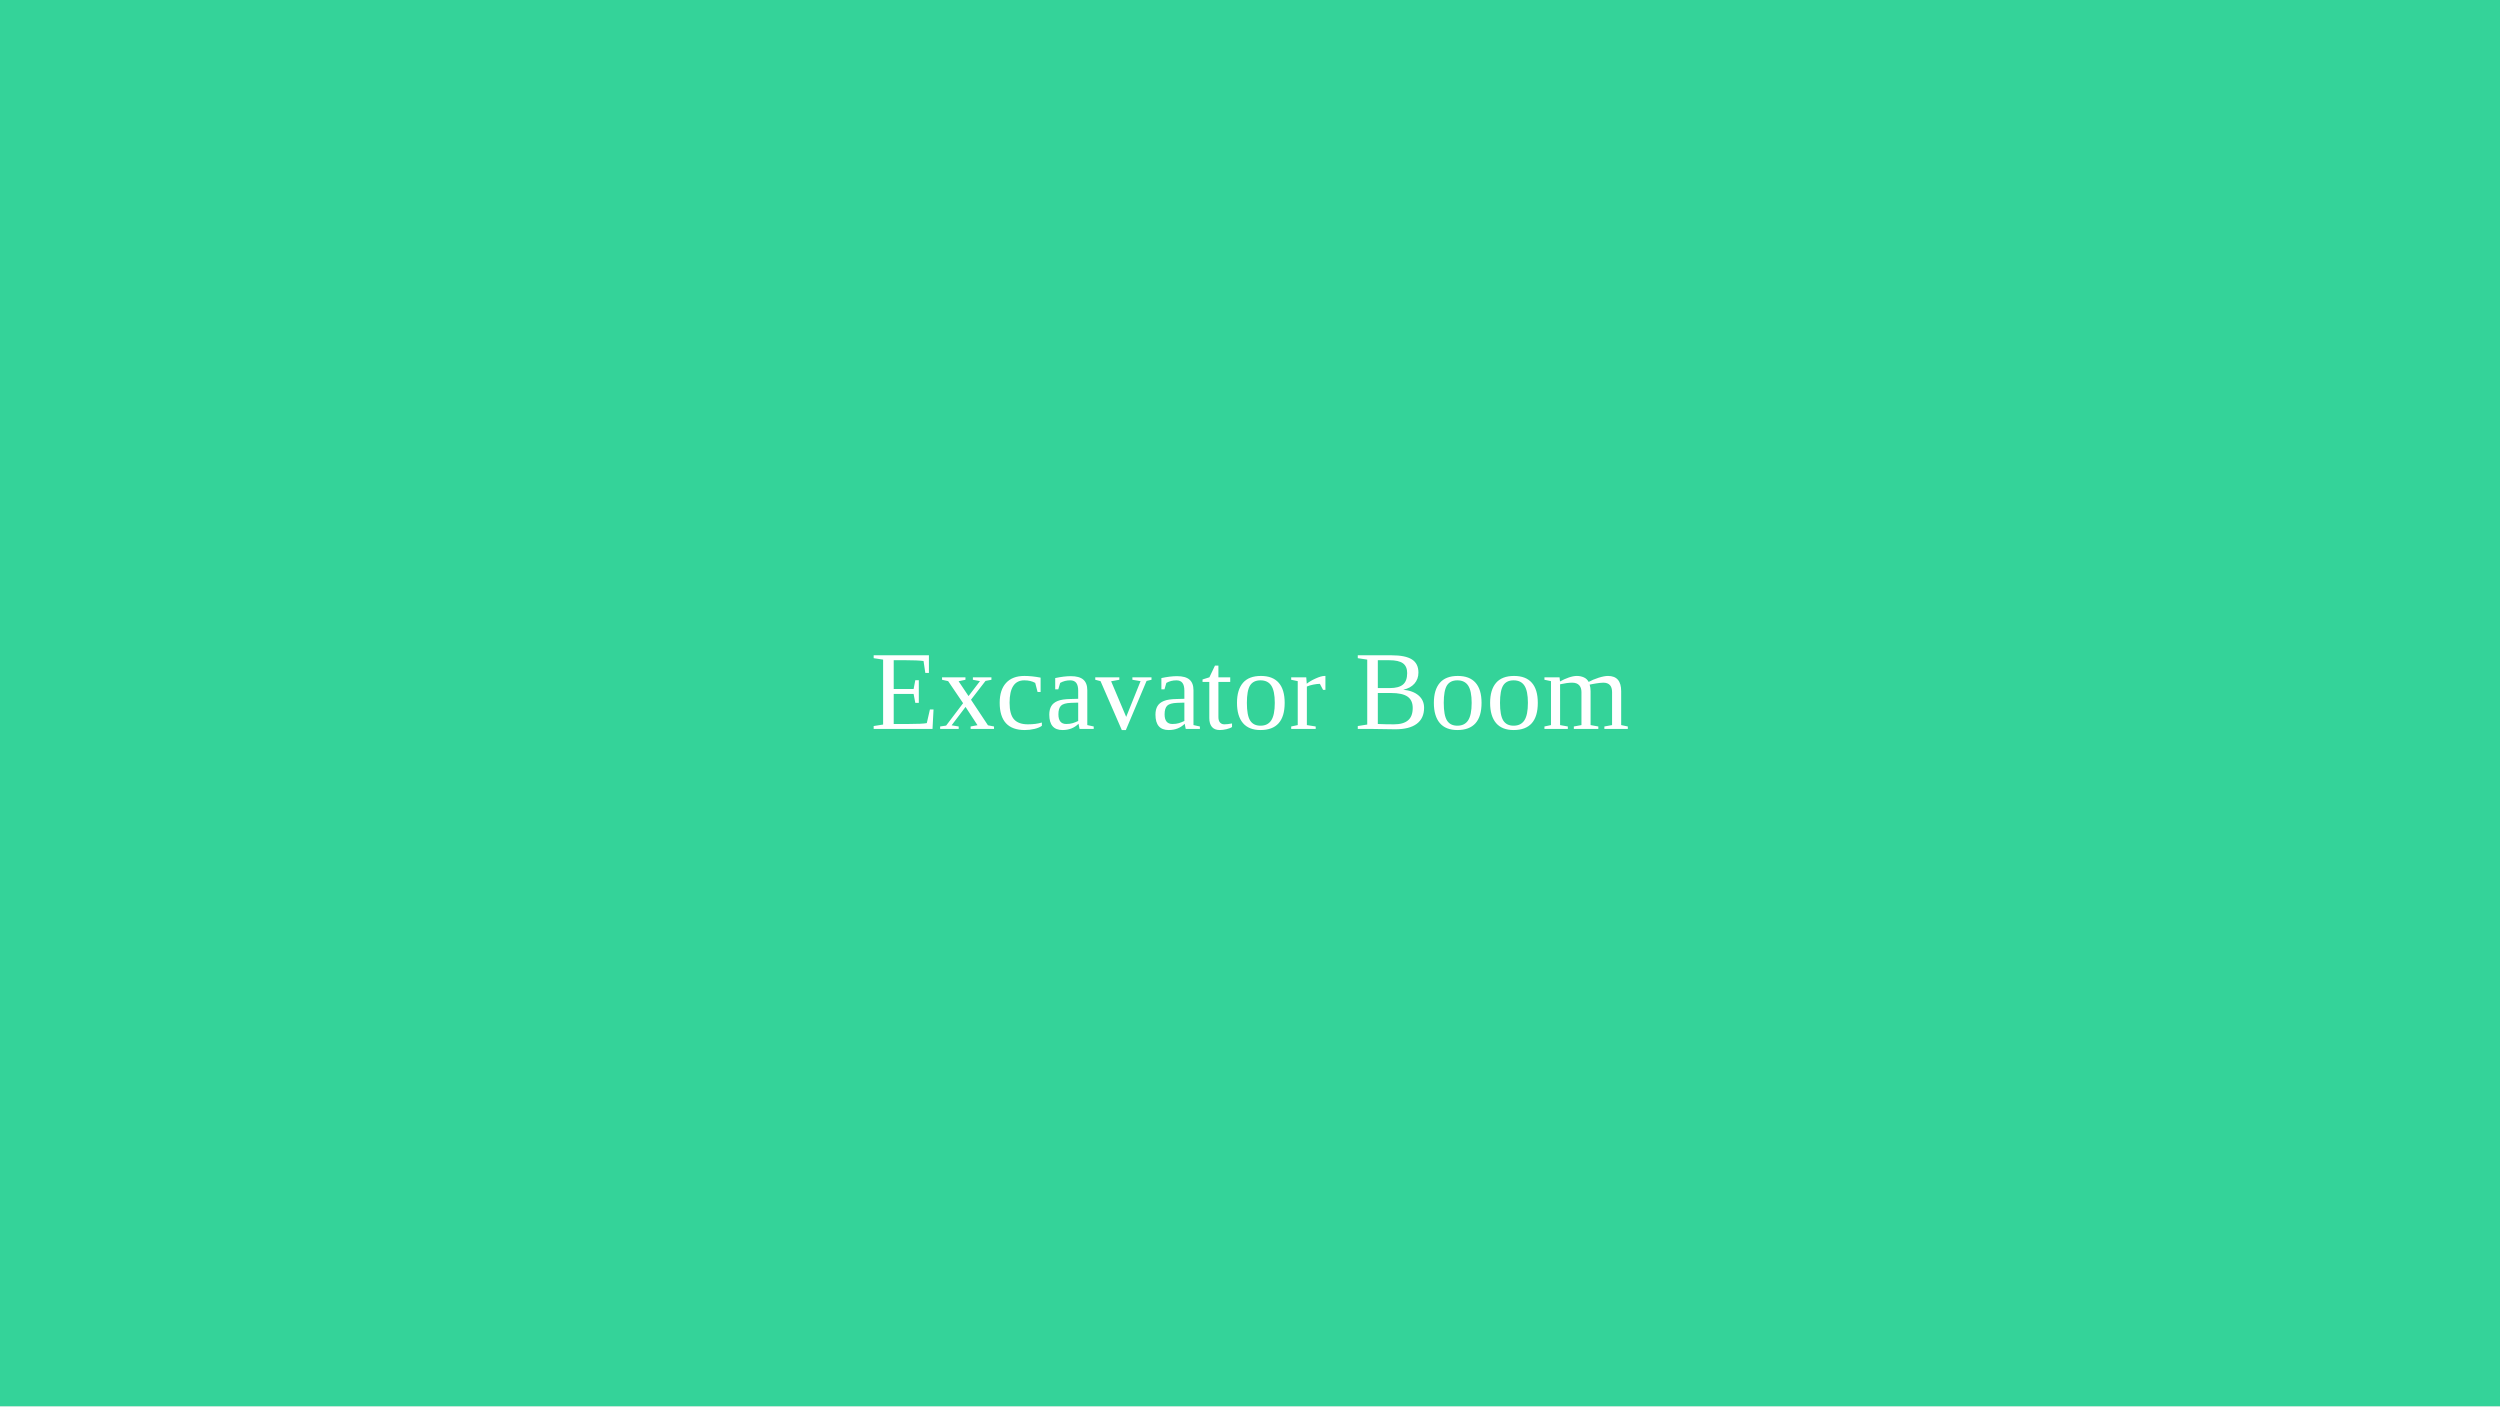
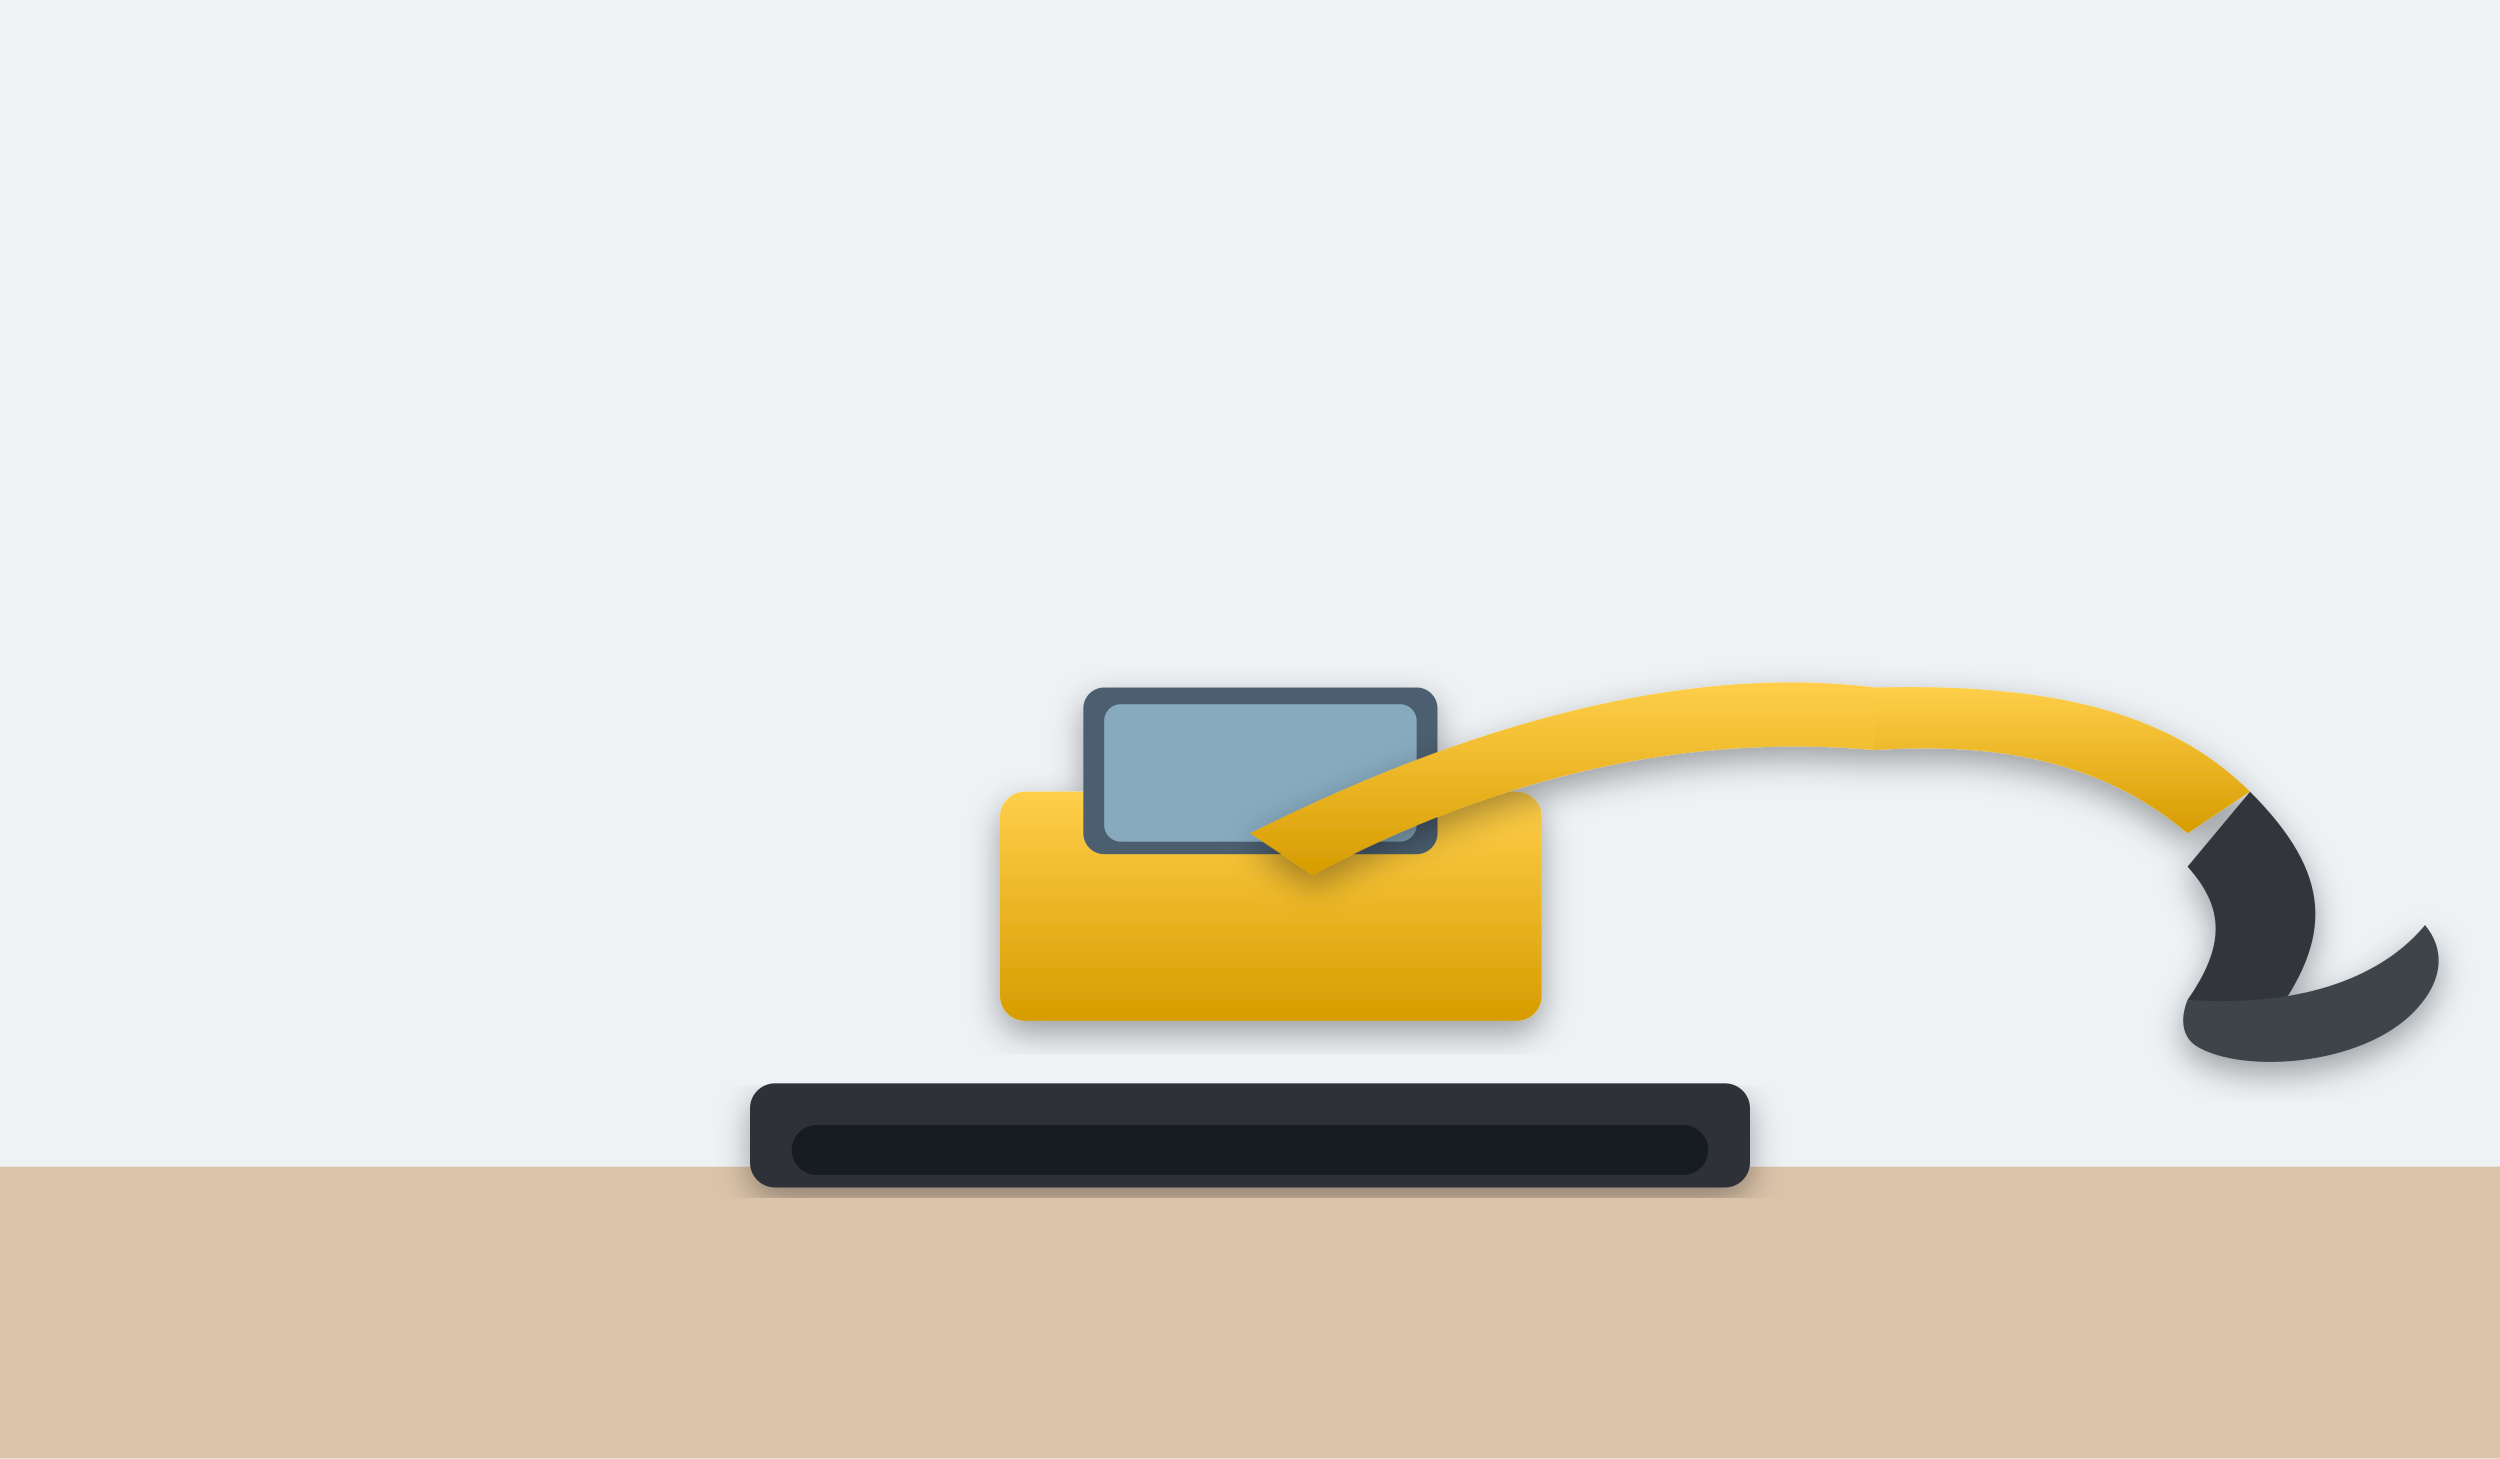
- <svg xmlns="http://www.w3.org/2000/svg" width="1600" height="900">
-   <rect width="100%" height="100%" fill="#34d399" />
-   <text x="50%" y="50%" font-size="72" fill="white" text-anchor="middle" dominant-baseline="middle">Excavator Boom</text>
+ <svg xmlns="http://www.w3.org/2000/svg" viewBox="0 0 1200 700">
+   <defs>
+     <linearGradient id="body" x1="0" x2="0" y1="0" y2="1">
+       <stop offset="0" stop-color="#ffcf4b" />
+       <stop offset="1" stop-color="#d79c00" />
+     </linearGradient>
+     <linearGradient id="metal2" x1="0" x2="0" y1="0" y2="1">
+       <stop offset="0" stop-color="#cfd5da" />
+       <stop offset="1" stop-color="#8c939a" />
+     </linearGradient>
+     <filter id="shadow">
+       <feDropShadow dx="0" dy="6" stdDeviation="8" flood-color="#000" flood-opacity="0.35" />
+     </filter>
+   </defs>
+   <rect width="1200" height="700" fill="#eef2f5" />
+   <rect y="560" width="1200" height="140" fill="#dbc3a9" />
+   <g filter="url(#shadow)">
+     <rect x="360" y="520" width="480" height="50" rx="12" fill="#2e3338" />
+     <rect x="380" y="540" width="440" height="24" rx="12" fill="#181c20" />
+   </g>
+   <g filter="url(#shadow)">
+     <rect x="480" y="380" width="260" height="110" rx="12" fill="url(#body)" />
+     <rect x="520" y="330" width="170" height="80" rx="10" fill="#4b5f70" />
+     <rect x="530" y="338" width="150" height="66" rx="8" fill="#8eb2c6" opacity="0.9" />
+   </g>
+   <g filter="url(#shadow)">
+     <path d="M600,400 C720,340 820,320 900,330 L900,360 C810,352 720,372 630,420 Z" fill="url(#body)" />
+     <path d="M900,330 C980,328 1040,340 1080,380 L1050,400 C1010,366 960,356 900,360 Z" fill="url(#body)" />
+     <path d="M1080,380 c40,40 40,70 10,110 l-40,-10 c18,-26 18,-44 0,-64 Z" fill="#30363b" />
+     <path d="M1050,480 c-4,10 -2,18 4,22 c22,14 84,10 108,-20 c10,-12 12,-26 2,-38 c-18,22 -54,40 -114,36 z" fill="#3e454b" />
+   </g>
</svg>
